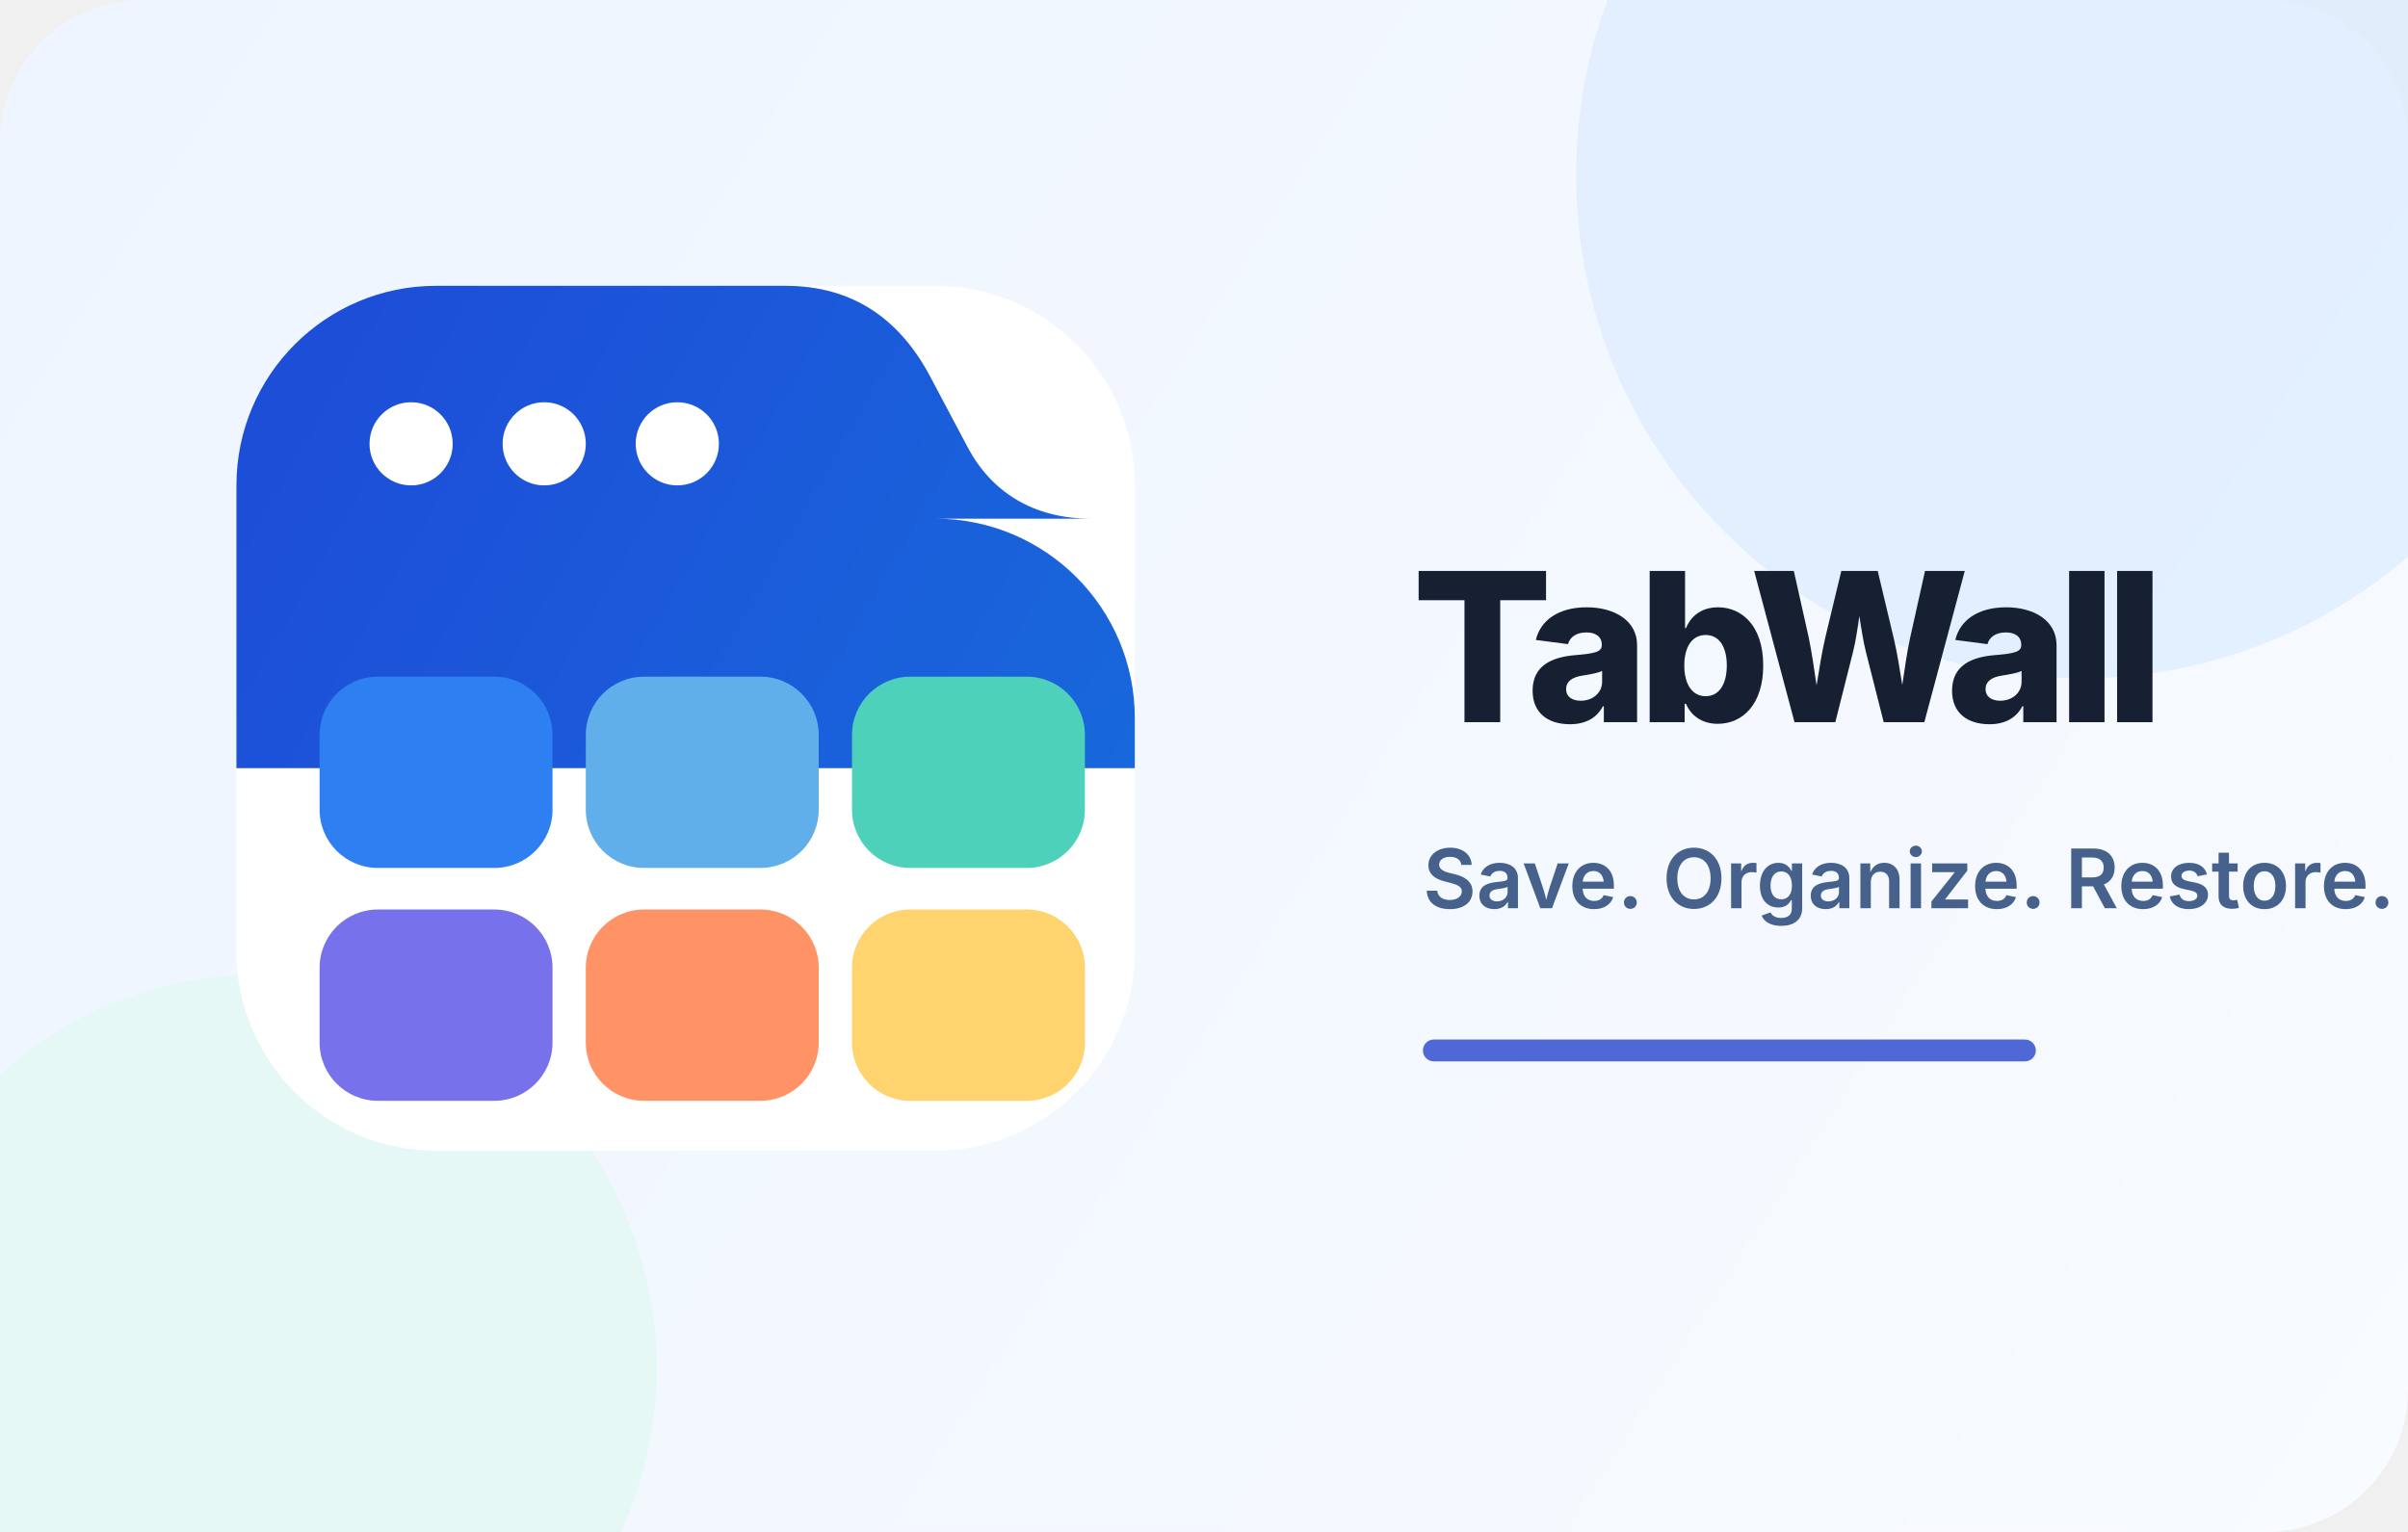
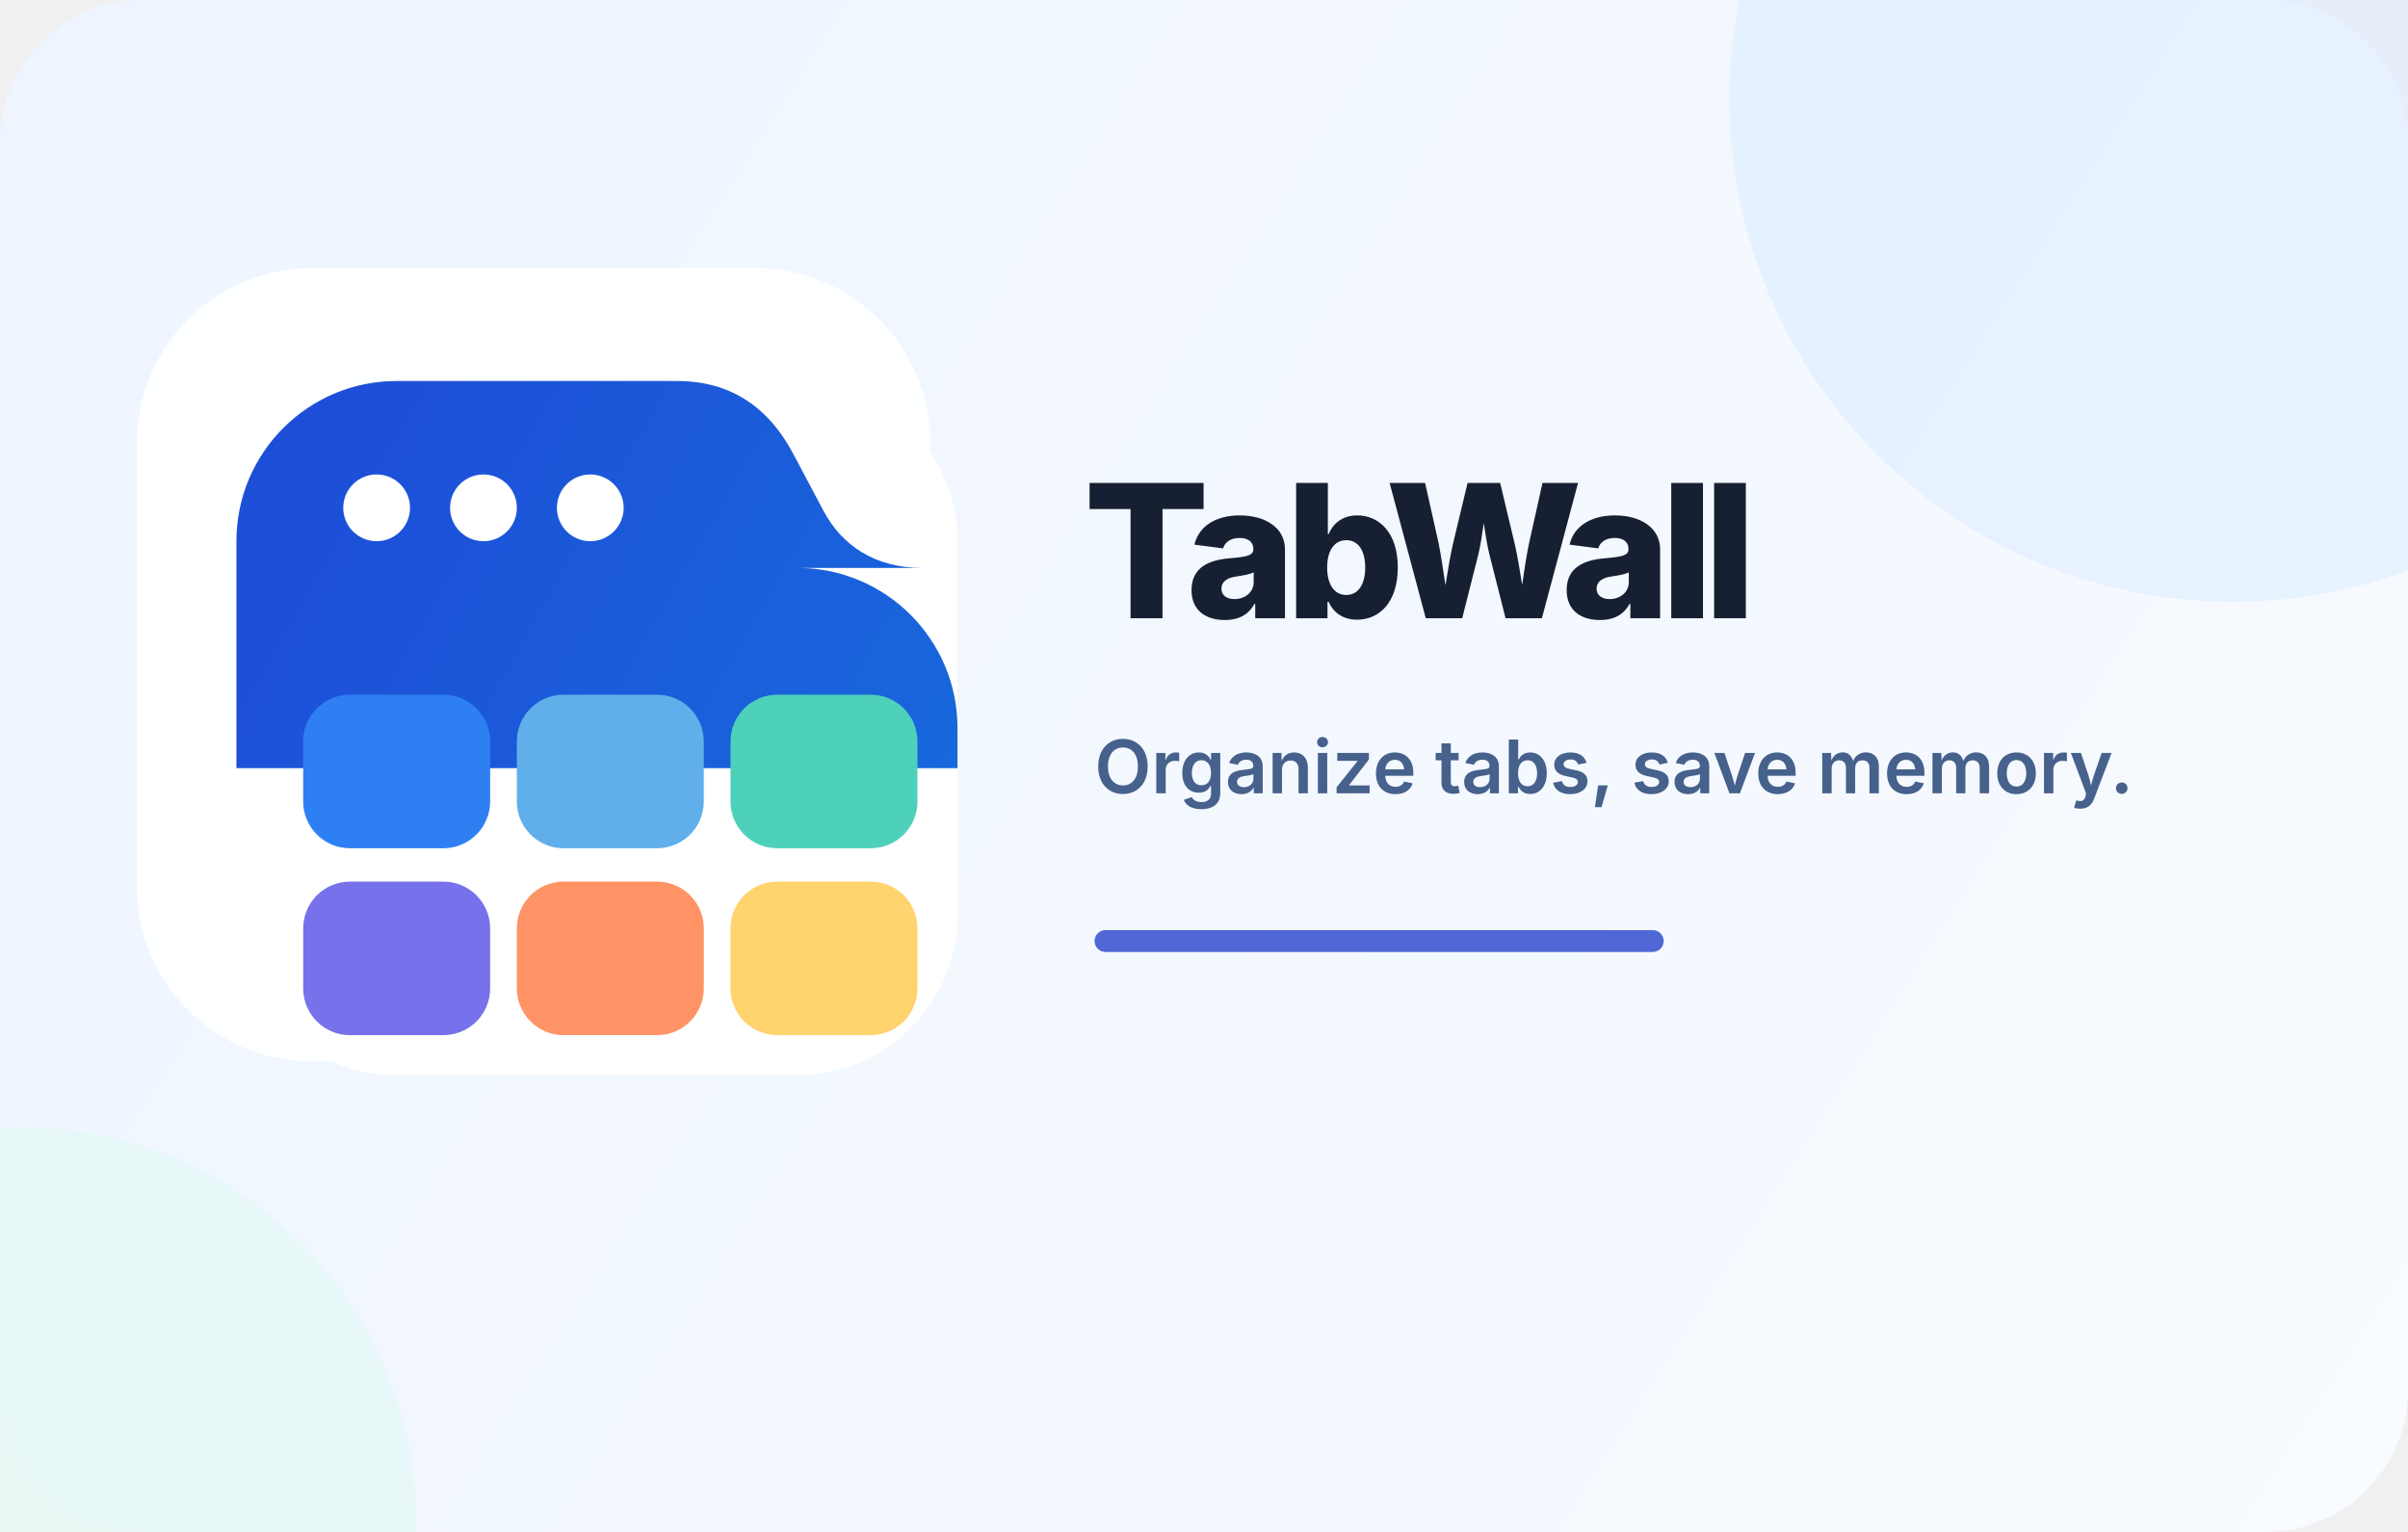
<svg xmlns="http://www.w3.org/2000/svg" viewBox="0 0 440 280" role="img" aria-labelledby="title desc">
  <defs>
    <linearGradient id="background" x1="0" y1="0" x2="440" y2="280" gradientUnits="userSpaceOnUse">
      <stop stop-color="#eef5ff" />
      <stop offset="1" stop-color="#f8fbff" />
    </linearGradient>
    <linearGradient id="accent" x1="20" y1="24" x2="410" y2="246" gradientUnits="userSpaceOnUse">
      <stop stop-color="#1d4ed8" />
      <stop offset="1" stop-color="#08b7e8" />
    </linearGradient>
  </defs>
  <rect width="440" height="280" rx="26" fill="url(#background)" />
-   <circle cx="380" cy="32" r="92" fill="#dcecff" opacity=".72" />
-   <circle cx="48" cy="250" r="72" fill="#e4f8f5" opacity=".9" />
-   <g transform="translate(28 34) scale(1.52)">
+   <circle cx="408" cy="18" r="92" fill="#dcecff" opacity=".58" />
+   <circle cx="4" cy="278" r="72" fill="#e4f8f5" opacity=".72" />
+   <rect x="25" y="49" width="145" height="145" rx="32" fill="#ffffff" opacity=".96" />
+   <g transform="translate(31 55) scale(1.22)">
    <rect x="10" y="12" width="108" height="104" rx="24" fill="#fff" />
    <path d="M10 50V36c0-13.255 10.745-24 24-24h42c8.2 0 13.85 4.1 17.5 11.1l4.4 8.3c2.8 5.3 7.8 8.6 14.8 8.6H94c13.255 0 24 10.745 24 24v6H10z" fill="url(#accent)" />
    <circle cx="31" cy="31" r="5" fill="#fff" />
    <circle cx="47" cy="31" r="5" fill="#fff" />
    <circle cx="63" cy="31" r="5" fill="#fff" />
    <rect x="20" y="59" width="28" height="23" rx="7" fill="#2e80f2" />
    <rect x="52" y="59" width="28" height="23" rx="7" fill="#60afea" />
    <rect x="84" y="59" width="28" height="23" rx="7" fill="#4ed1ba" />
    <rect x="20" y="87" width="28" height="23" rx="7" fill="#7771eb" />
    <rect x="52" y="87" width="28" height="23" rx="7" fill="#ff9365" />
    <rect x="84" y="87" width="28" height="23" rx="7" fill="#ffd36d" />
  </g>
-   <text x="258" y="132" fill="#172033" font-family="Inter,Segoe UI,sans-serif" font-size="38" font-weight="800" letter-spacing="-2">TabWall</text>
-   <text x="260" y="166" fill="#46618b" font-family="Inter,Segoe UI,sans-serif" font-size="15" font-weight="600">Save. Organize. Restore.</text>
-   <rect x="260" y="190" width="112" height="4" rx="2" fill="#4f68d6" />
+   <text x="198" y="113" fill="#172033" font-family="Inter,Segoe UI,sans-serif" font-size="34" font-weight="800" letter-spacing="-1.8">TabWall</text>
+   <text x="200" y="145" fill="#46618b" font-family="Inter,Segoe UI,sans-serif" font-size="13.5" font-weight="600">Organize tabs, save memory.</text>
+   <rect x="200" y="170" width="104" height="4" rx="2" fill="#4f68d6" />
</svg>
